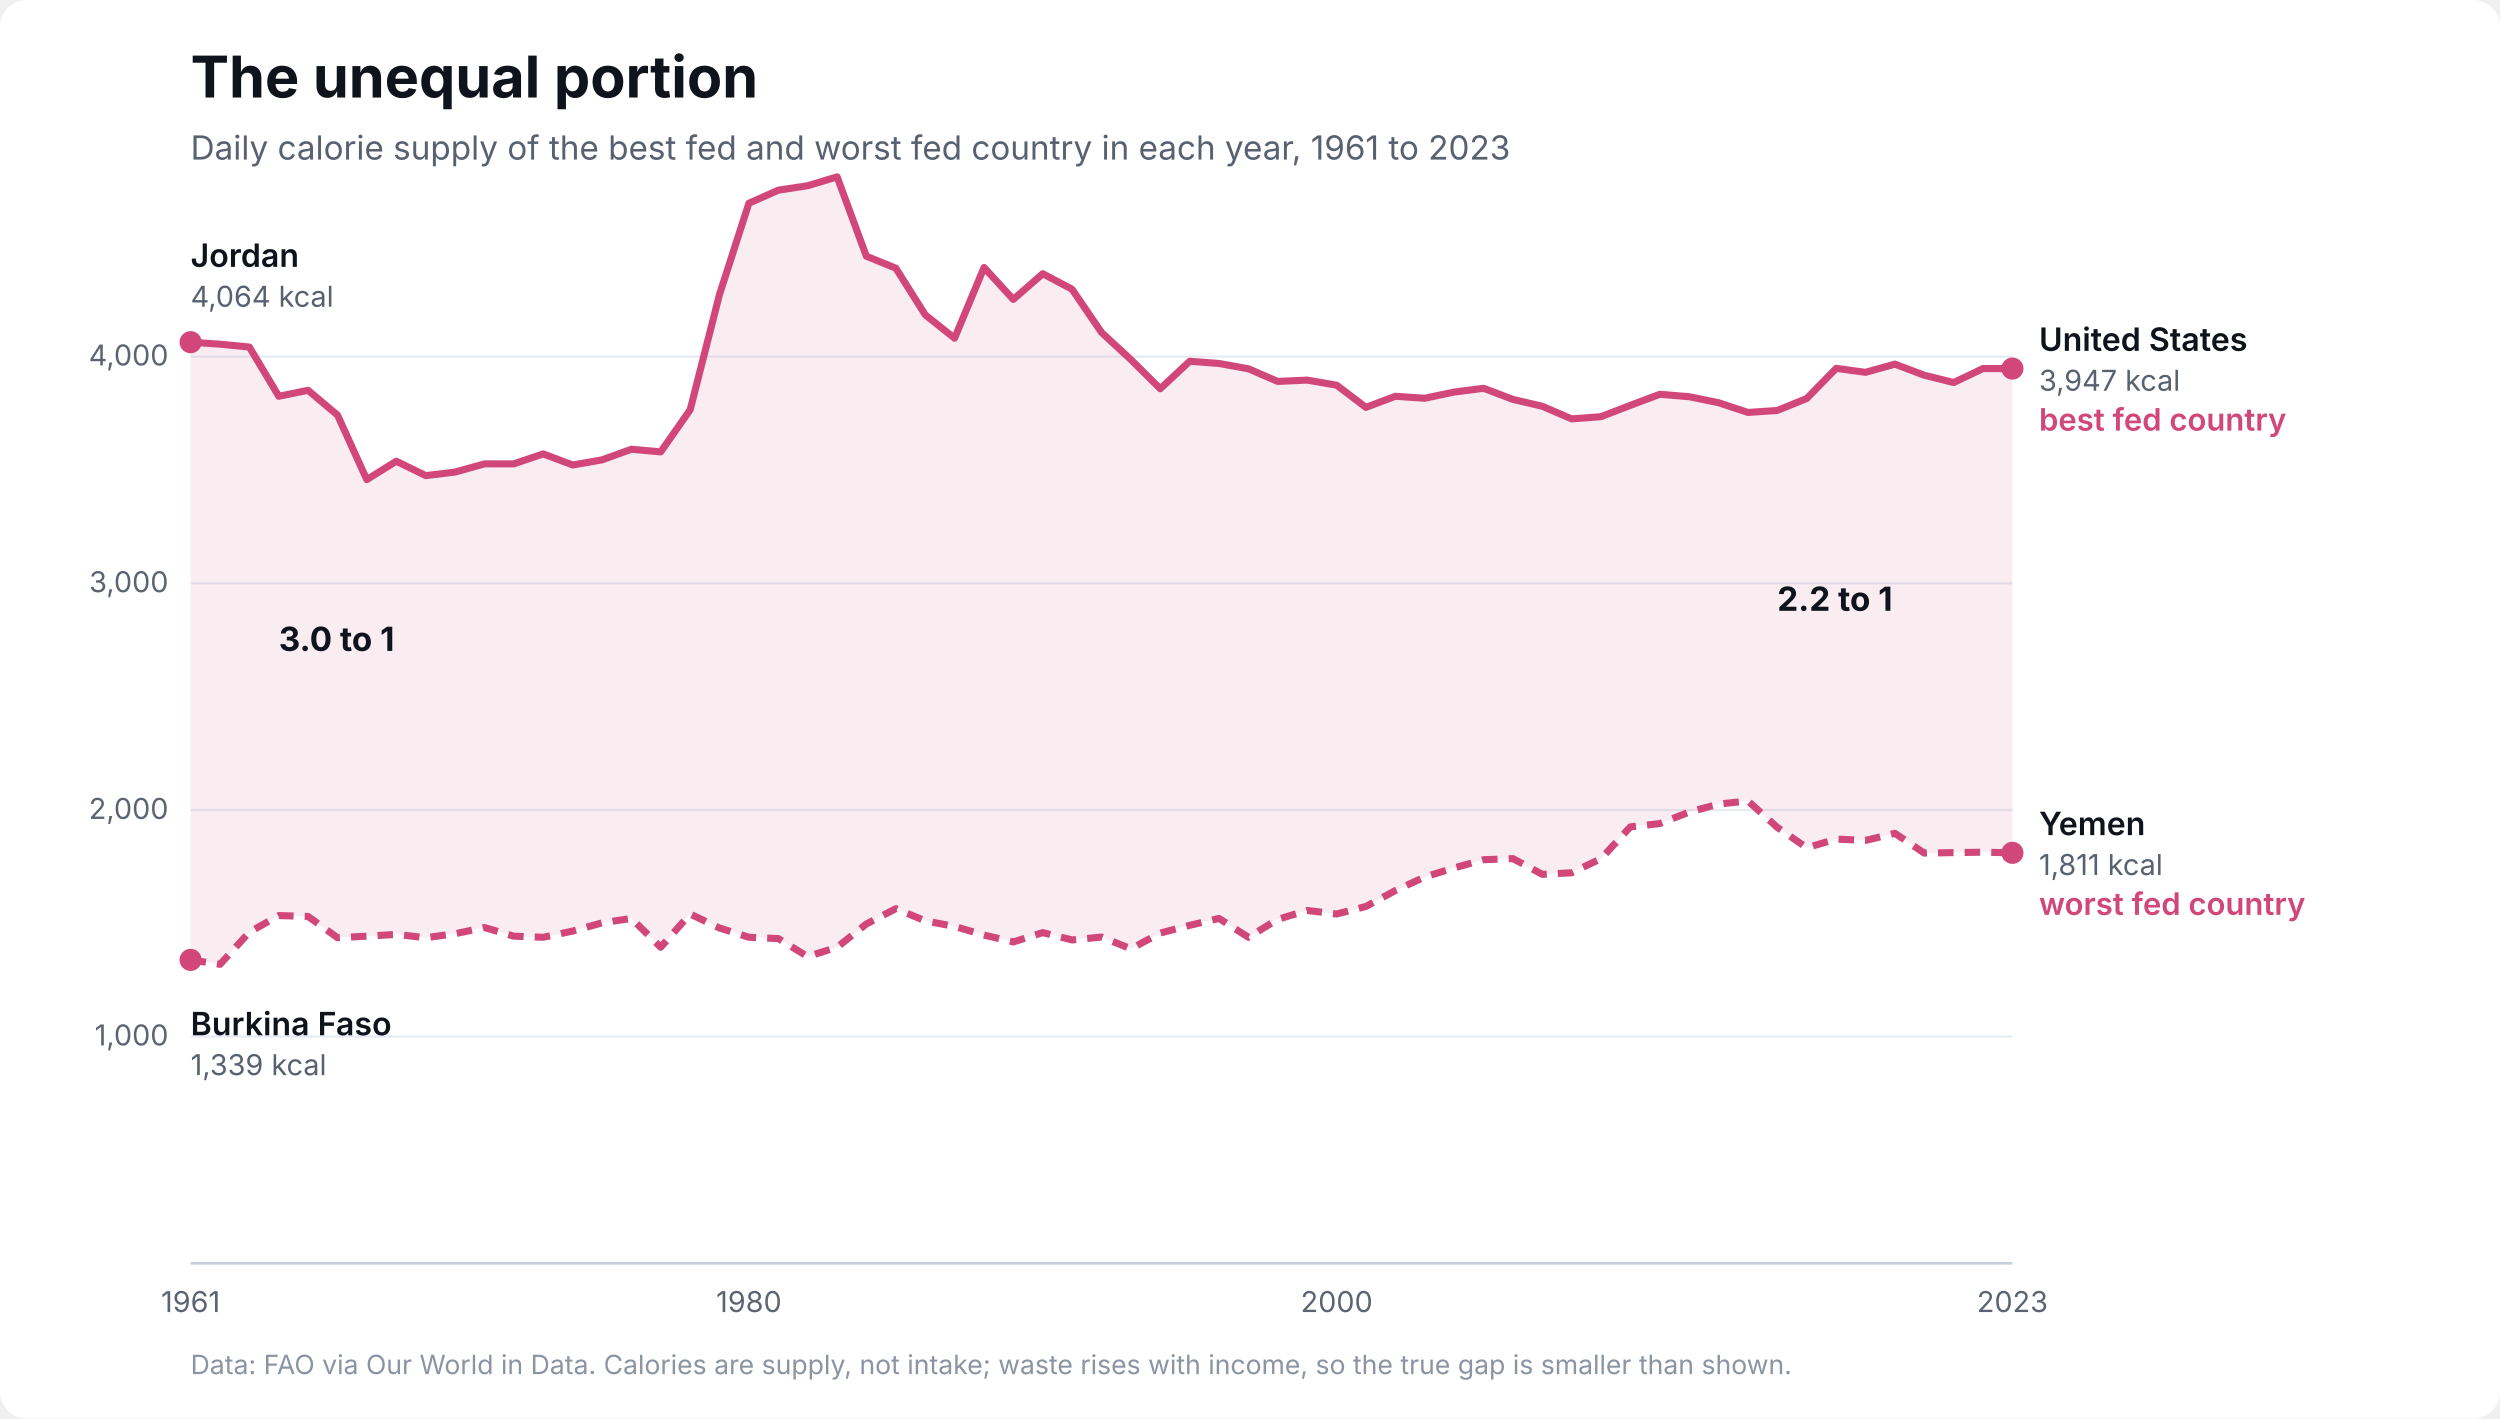
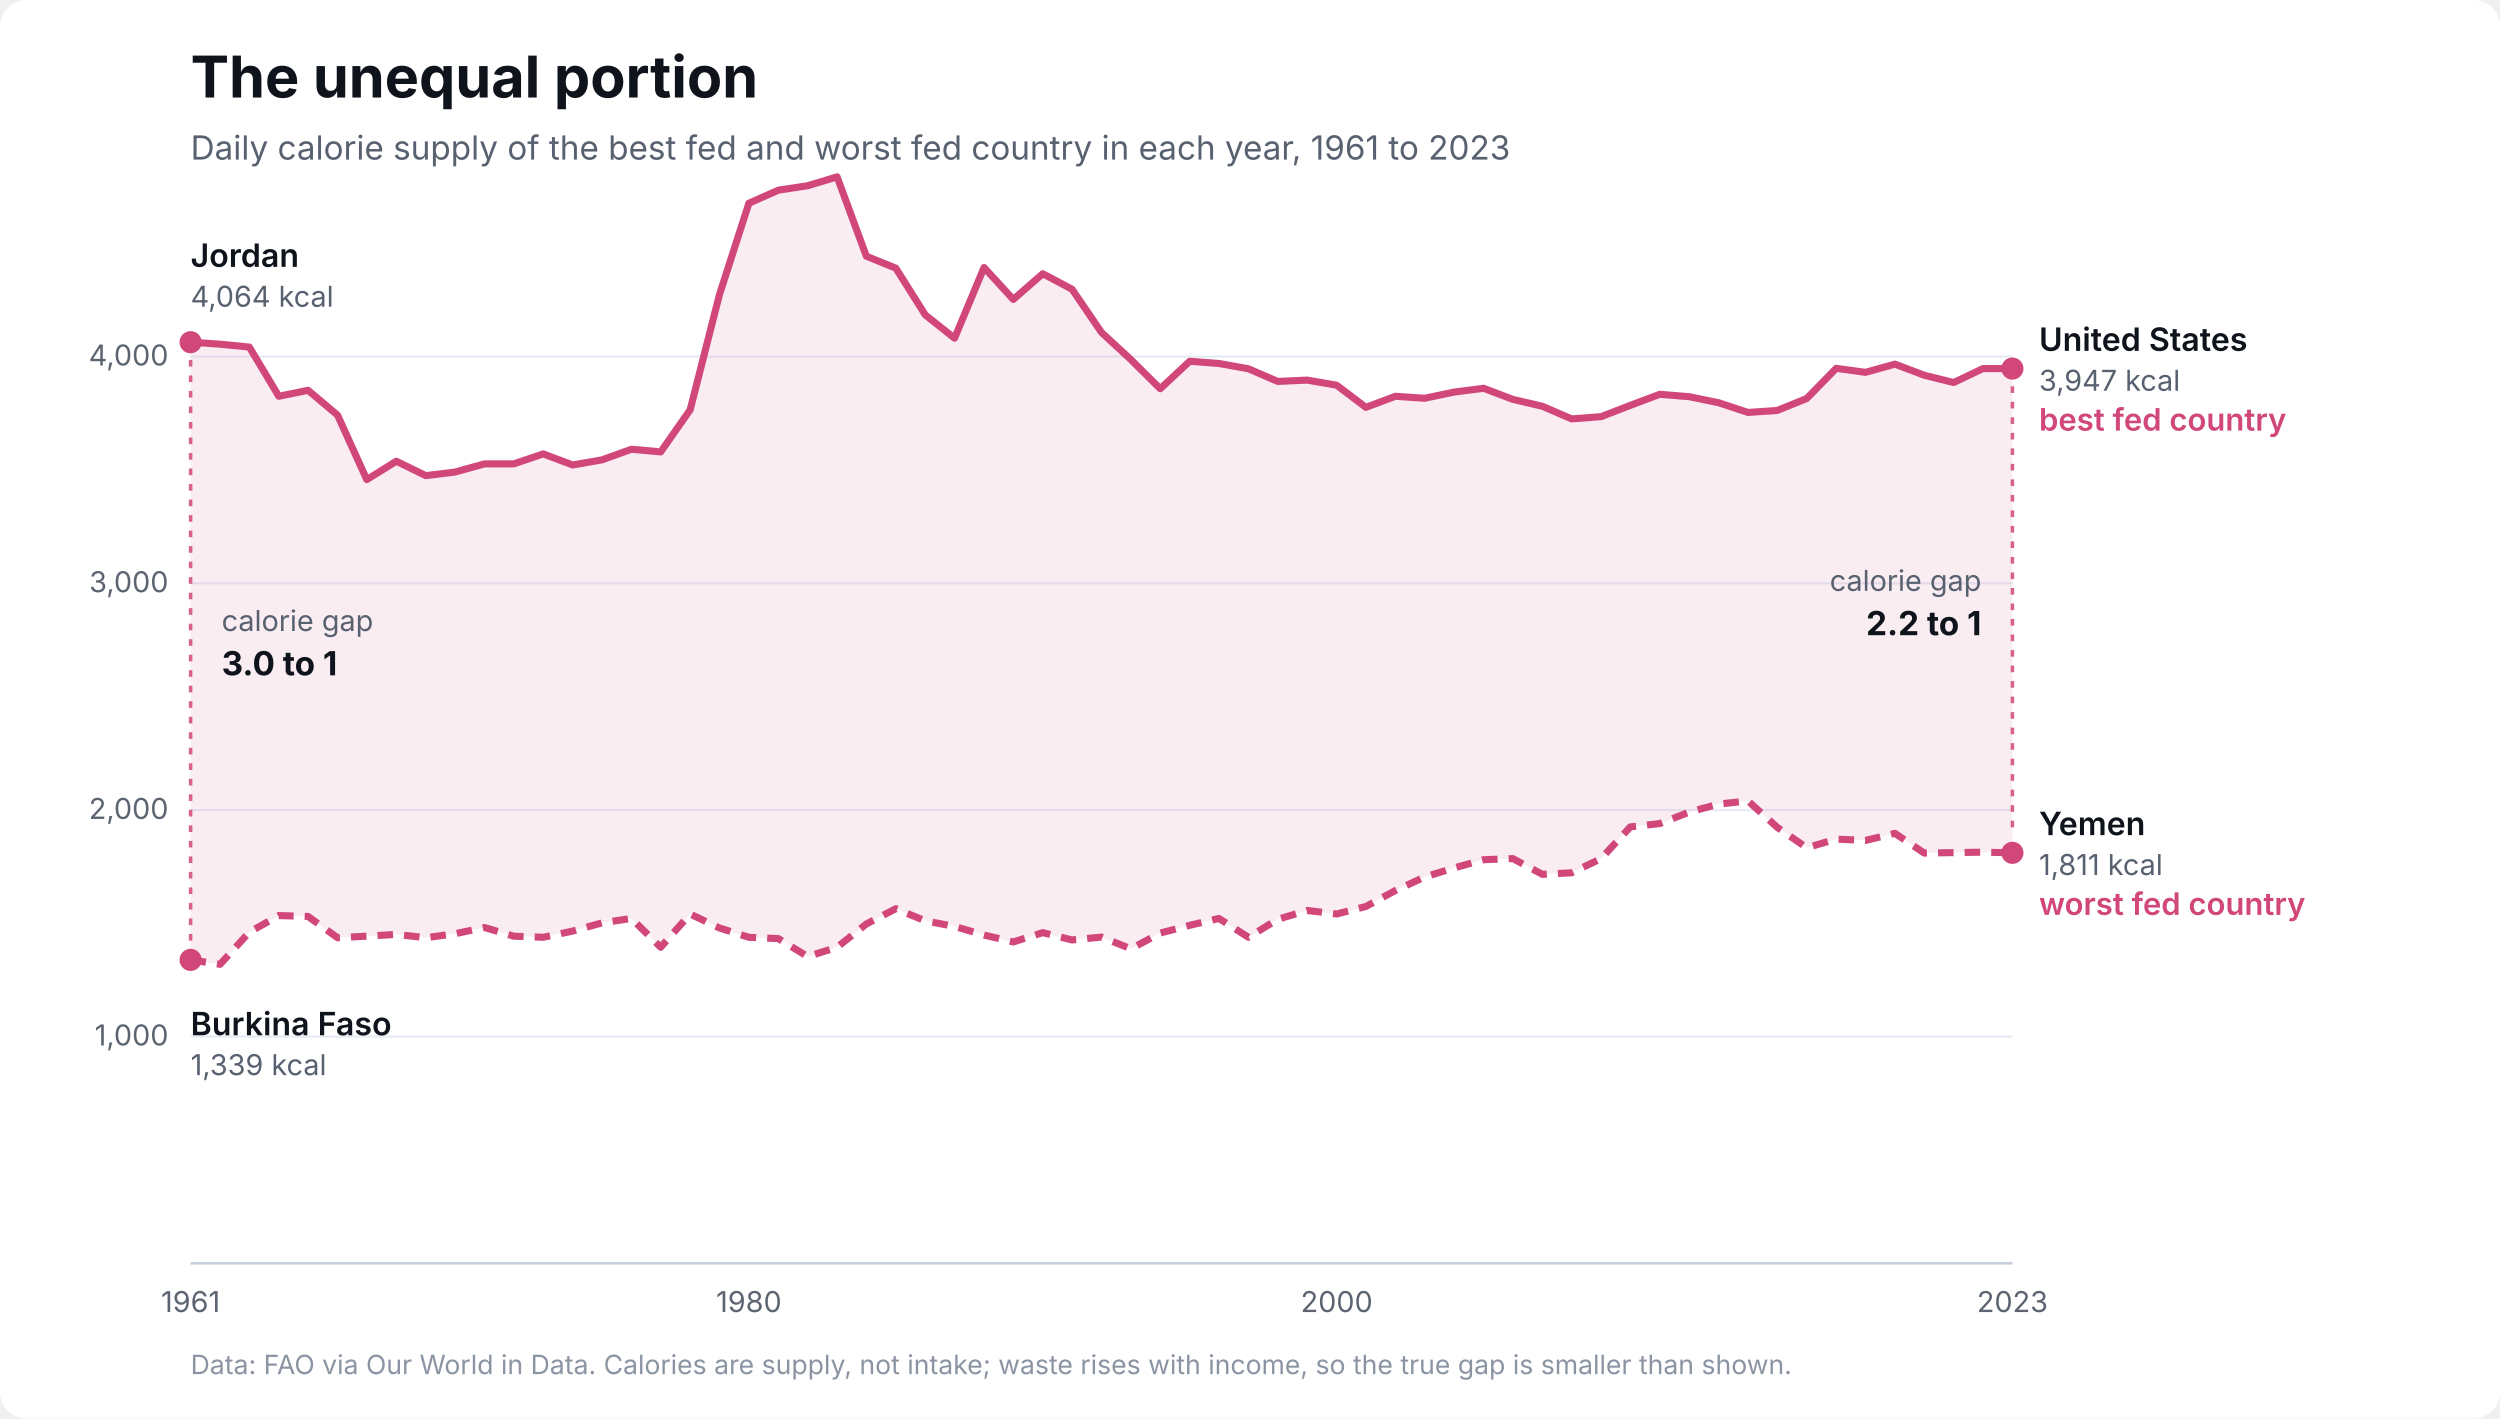
<svg xmlns="http://www.w3.org/2000/svg" viewBox="0 0 1128 640" role="img" aria-label="Chart of daily calorie supply from 1961 to 2023 showing the best fed and worst fed country in each year. In 1961 the extremes were Jordan at 4,064 calories and Burkina Faso at 1,339, a ratio of 3.0 to 1. In 2023 they were the United States at 3,947 and Yemen at 1,811, a ratio of 2.2 to 1. The band between the two lines narrows slowly but never closes.">
  <style>
 .bg{fill:#ffffff}
 .t{fill:#0f141c;font:700 26px system-ui,-apple-system,Segoe UI,sans-serif}
 .sub{fill:#586170;font:15px system-ui,-apple-system,Segoe UI,sans-serif}
 .grid{stroke:#e6ebf3;stroke-width:1}.axis{stroke:#c7d0dc;stroke-width:1.2}
 .tick{fill:#5b6470;font:13px system-ui,-apple-system,Segoe UI,sans-serif}
 .lg{font:600 14px system-ui,-apple-system,Segoe UI,sans-serif}
 .end{fill:#0f141c;font:600 14.5px system-ui,-apple-system,Segoe UI,sans-serif}
 .endv{fill:#586170;font:13px system-ui,-apple-system,Segoe UI,sans-serif}
 .chip{fill:#0f141c;font:700 15px system-ui,-apple-system,Segoe UI,sans-serif}
 .src{fill:#8b94a3;font:12px system-ui,-apple-system,Segoe UI,sans-serif}
 @media (prefers-color-scheme:dark){.bg{fill:#0f141c}.t{fill:#e7eef7}.sub{fill:#94a1b2}
 .grid{stroke:#223047}.axis{stroke:#33415a}.tick{fill:#94a1b2}
 .end{fill:#e7eef7}.endv{fill:#94a1b2}.chip{fill:#e7eef7}.src{fill:#6b7688}}
</style>
  <rect class="bg" width="1128" height="640" rx="12" />
  <text class="t" x="86" y="44">The unequal portion</text>
  <text class="sub" x="86" y="72">Daily calorie supply of the best fed and worst fed country in each year, 1961 to 2023</text>
  <line class="grid" x1="86" y1="467.7" x2="908" y2="467.7" />
  <text class="tick" x="76" y="471.7" text-anchor="end">1,000</text>
  <line class="grid" x1="86" y1="365.5" x2="908" y2="365.5" />
  <text class="tick" x="76" y="369.5" text-anchor="end">2,000</text>
  <line class="grid" x1="86" y1="263.2" x2="908" y2="263.2" />
  <text class="tick" x="76" y="267.2" text-anchor="end">3,000</text>
  <line class="grid" x1="86" y1="160.9" x2="908" y2="160.9" />
  <text class="tick" x="76" y="164.9" text-anchor="end">4,000</text>
  <polygon points="86.0,154.4 99.3,155.3 112.5,156.6 125.8,178.8 139.0,176.1 152.3,187.3 165.5,216.4 178.8,208.1 192.1,214.6 205.3,213.0 218.6,209.3 231.8,209.3 245.1,204.8 258.4,209.8 271.6,207.5 284.9,202.7 298.1,203.9 311.4,184.9 324.6,133.0 337.9,91.7 351.2,85.8 364.4,83.8 377.7,79.8 390.9,115.6 404.2,121.0 417.5,142.1 430.7,152.6 444.0,120.7 457.2,135.1 470.5,123.5 483.7,130.5 497.0,150.0 510.3,162.3 523.5,175.4 536.8,163.0 550.0,164.0 563.3,166.4 576.5,172.1 589.8,171.5 603.1,173.8 616.3,183.8 629.6,178.8 642.8,179.7 656.1,176.9 669.4,175.2 682.6,180.2 695.9,183.3 709.1,189.0 722.4,188.0 735.6,182.9 748.9,177.9 762.2,179.0 775.4,181.7 788.7,186.1 801.9,185.2 815.2,179.8 828.5,166.2 841.7,168.0 855.0,164.3 868.2,169.3 881.5,172.6 894.7,166.3 908.0,166.3 908.0,384.8 894.7,384.5 881.5,384.7 868.2,384.9 855.0,376.0 841.7,379.2 828.5,378.6 815.2,382.5 801.9,373.3 788.7,361.4 775.4,362.8 762.2,366.4 748.9,371.6 735.6,373.1 722.4,387.4 709.1,393.8 695.9,394.5 682.6,387.4 669.4,387.9 656.1,391.6 642.8,395.7 629.6,401.8 616.3,409.0 603.1,412.4 589.8,410.8 576.5,414.8 563.3,422.9 550.0,414.4 536.8,417.5 523.5,421.0 510.3,428.1 497.0,422.8 483.7,424.1 470.5,420.8 457.2,425.0 444.0,421.9 430.7,418.0 417.5,415.5 404.2,410.0 390.9,416.9 377.7,427.4 364.4,431.6 351.2,423.5 337.9,422.9 324.6,418.7 311.4,412.4 298.1,427.4 284.9,414.4 271.6,416.4 258.4,420.1 245.1,422.9 231.8,422.4 218.6,418.5 205.3,421.3 192.1,423.1 178.8,421.6 165.5,422.4 152.3,423.1 139.0,413.5 125.8,413.1 112.5,420.6 99.3,435.1 86.0,433.1" fill="#d1477a" fill-opacity="0.10" />
  <polyline points="86.0,154.4 99.3,155.3 112.5,156.6 125.8,178.8 139.0,176.1 152.3,187.3 165.5,216.4 178.8,208.1 192.1,214.6 205.3,213.0 218.6,209.3 231.8,209.3 245.1,204.8 258.4,209.8 271.6,207.5 284.9,202.7 298.1,203.9 311.4,184.9 324.6,133.0 337.9,91.7 351.2,85.8 364.4,83.8 377.7,79.8 390.9,115.6 404.2,121.0 417.5,142.1 430.7,152.6 444.0,120.7 457.2,135.1 470.5,123.5 483.7,130.5 497.0,150.0 510.3,162.3 523.5,175.4 536.8,163.0 550.0,164.0 563.3,166.4 576.5,172.1 589.8,171.5 603.1,173.8 616.3,183.8 629.6,178.8 642.8,179.7 656.1,176.9 669.4,175.2 682.6,180.2 695.9,183.3 709.1,189.0 722.4,188.0 735.6,182.9 748.9,177.9 762.2,179.0 775.4,181.7 788.7,186.1 801.9,185.2 815.2,179.8 828.5,166.2 841.7,168.0 855.0,164.3 868.2,169.3 881.5,172.6 894.7,166.3 908.0,166.3" fill="none" stroke="#d1477a" stroke-width="3.2" stroke-linejoin="round" />
  <polyline points="86.0,433.1 99.3,435.1 112.5,420.6 125.8,413.1 139.0,413.5 152.3,423.1 165.5,422.4 178.8,421.6 192.1,423.1 205.3,421.3 218.6,418.5 231.8,422.4 245.1,422.9 258.4,420.1 271.6,416.4 284.9,414.4 298.1,427.4 311.4,412.4 324.6,418.7 337.9,422.9 351.2,423.5 364.4,431.6 377.7,427.4 390.9,416.9 404.2,410.0 417.5,415.5 430.7,418.0 444.0,421.9 457.2,425.0 470.5,420.8 483.7,424.1 497.0,422.8 510.3,428.1 523.5,421.0 536.8,417.5 550.0,414.4 563.3,422.9 576.5,414.8 589.8,410.8 603.1,412.4 616.3,409.0 629.6,401.8 642.8,395.7 656.1,391.6 669.4,387.9 682.6,387.4 695.9,394.5 709.1,393.8 722.4,387.4 735.6,373.1 748.9,371.6 762.2,366.4 775.4,362.8 788.7,361.4 801.9,373.3 815.2,382.5 828.5,378.6 841.7,379.2 855.0,376.0 868.2,384.9 881.5,384.7 894.7,384.5 908.0,384.8" fill="none" stroke="#d1477a" stroke-width="3.2" stroke-dasharray="7 5" stroke-linejoin="round" />
  <circle cx="908.0" cy="166.3" r="5" fill="#d1477a" />
  <text class="end" x="920" y="158.3">United States</text>
  <text class="endv" x="920" y="176.3">3,947 kcal</text>
  <text class="lg" x="920" y="194.3" fill="#d1477a">best fed country</text>
  <circle cx="908.0" cy="384.8" r="5" fill="#d1477a" />
  <text class="end" x="920" y="376.8">Yemen</text>
  <text class="endv" x="920" y="394.8">1,811 kcal</text>
  <text class="lg" x="920" y="412.8" fill="#d1477a">worst fed country</text>
  <circle cx="86.0" cy="154.4" r="5" fill="#d1477a" />
  <text class="end" x="86" y="120.4">Jordan</text>
  <text class="endv" x="86" y="138.4">4,064 kcal</text>
  <circle cx="86.0" cy="433.1" r="5" fill="#d1477a" />
  <text class="end" x="86" y="467.1">Burkina Faso</text>
  <text class="endv" x="86" y="485.1">1,339 kcal</text>
-   <text class="chip" x="125.8" y="293.7">3.0 to 1</text>
-   <text class="chip" x="801.9" y="275.6">2.2 to 1</text>
+   <line x1="86.0" y1="162.4" x2="86.0" y2="425.1" stroke="#d1477a" stroke-width="1.6" stroke-dasharray="3 4" stroke-opacity="0.85" />
+   <text class="endv" x="100.0" y="284.7" text-anchor="start">calorie gap</text>
+   <text class="chip" x="100.0" y="304.7" text-anchor="start">3.0 to 1</text>
+   <line x1="908.0" y1="174.3" x2="908.0" y2="376.8" stroke="#d1477a" stroke-width="1.6" stroke-dasharray="3 4" stroke-opacity="0.85" />
+   <text class="endv" x="894.0" y="266.6" text-anchor="end">calorie gap</text>
+   <text class="chip" x="894.0" y="286.6" text-anchor="end">2.2 to 1</text>
  <text class="tick" x="86.0" y="592" text-anchor="middle">1961</text>
  <text class="tick" x="337.9" y="592" text-anchor="middle">1980</text>
  <text class="tick" x="603.1" y="592" text-anchor="middle">2000</text>
  <text class="tick" x="908.0" y="592" text-anchor="middle">2023</text>
  <line class="axis" x1="86" y1="570" x2="908" y2="570" />
  <text class="src" x="86" y="620">Data: FAO via Our World in Data. Calories are supply, not intake; waste rises with income, so the true gap is smaller than shown.</text>
</svg>
